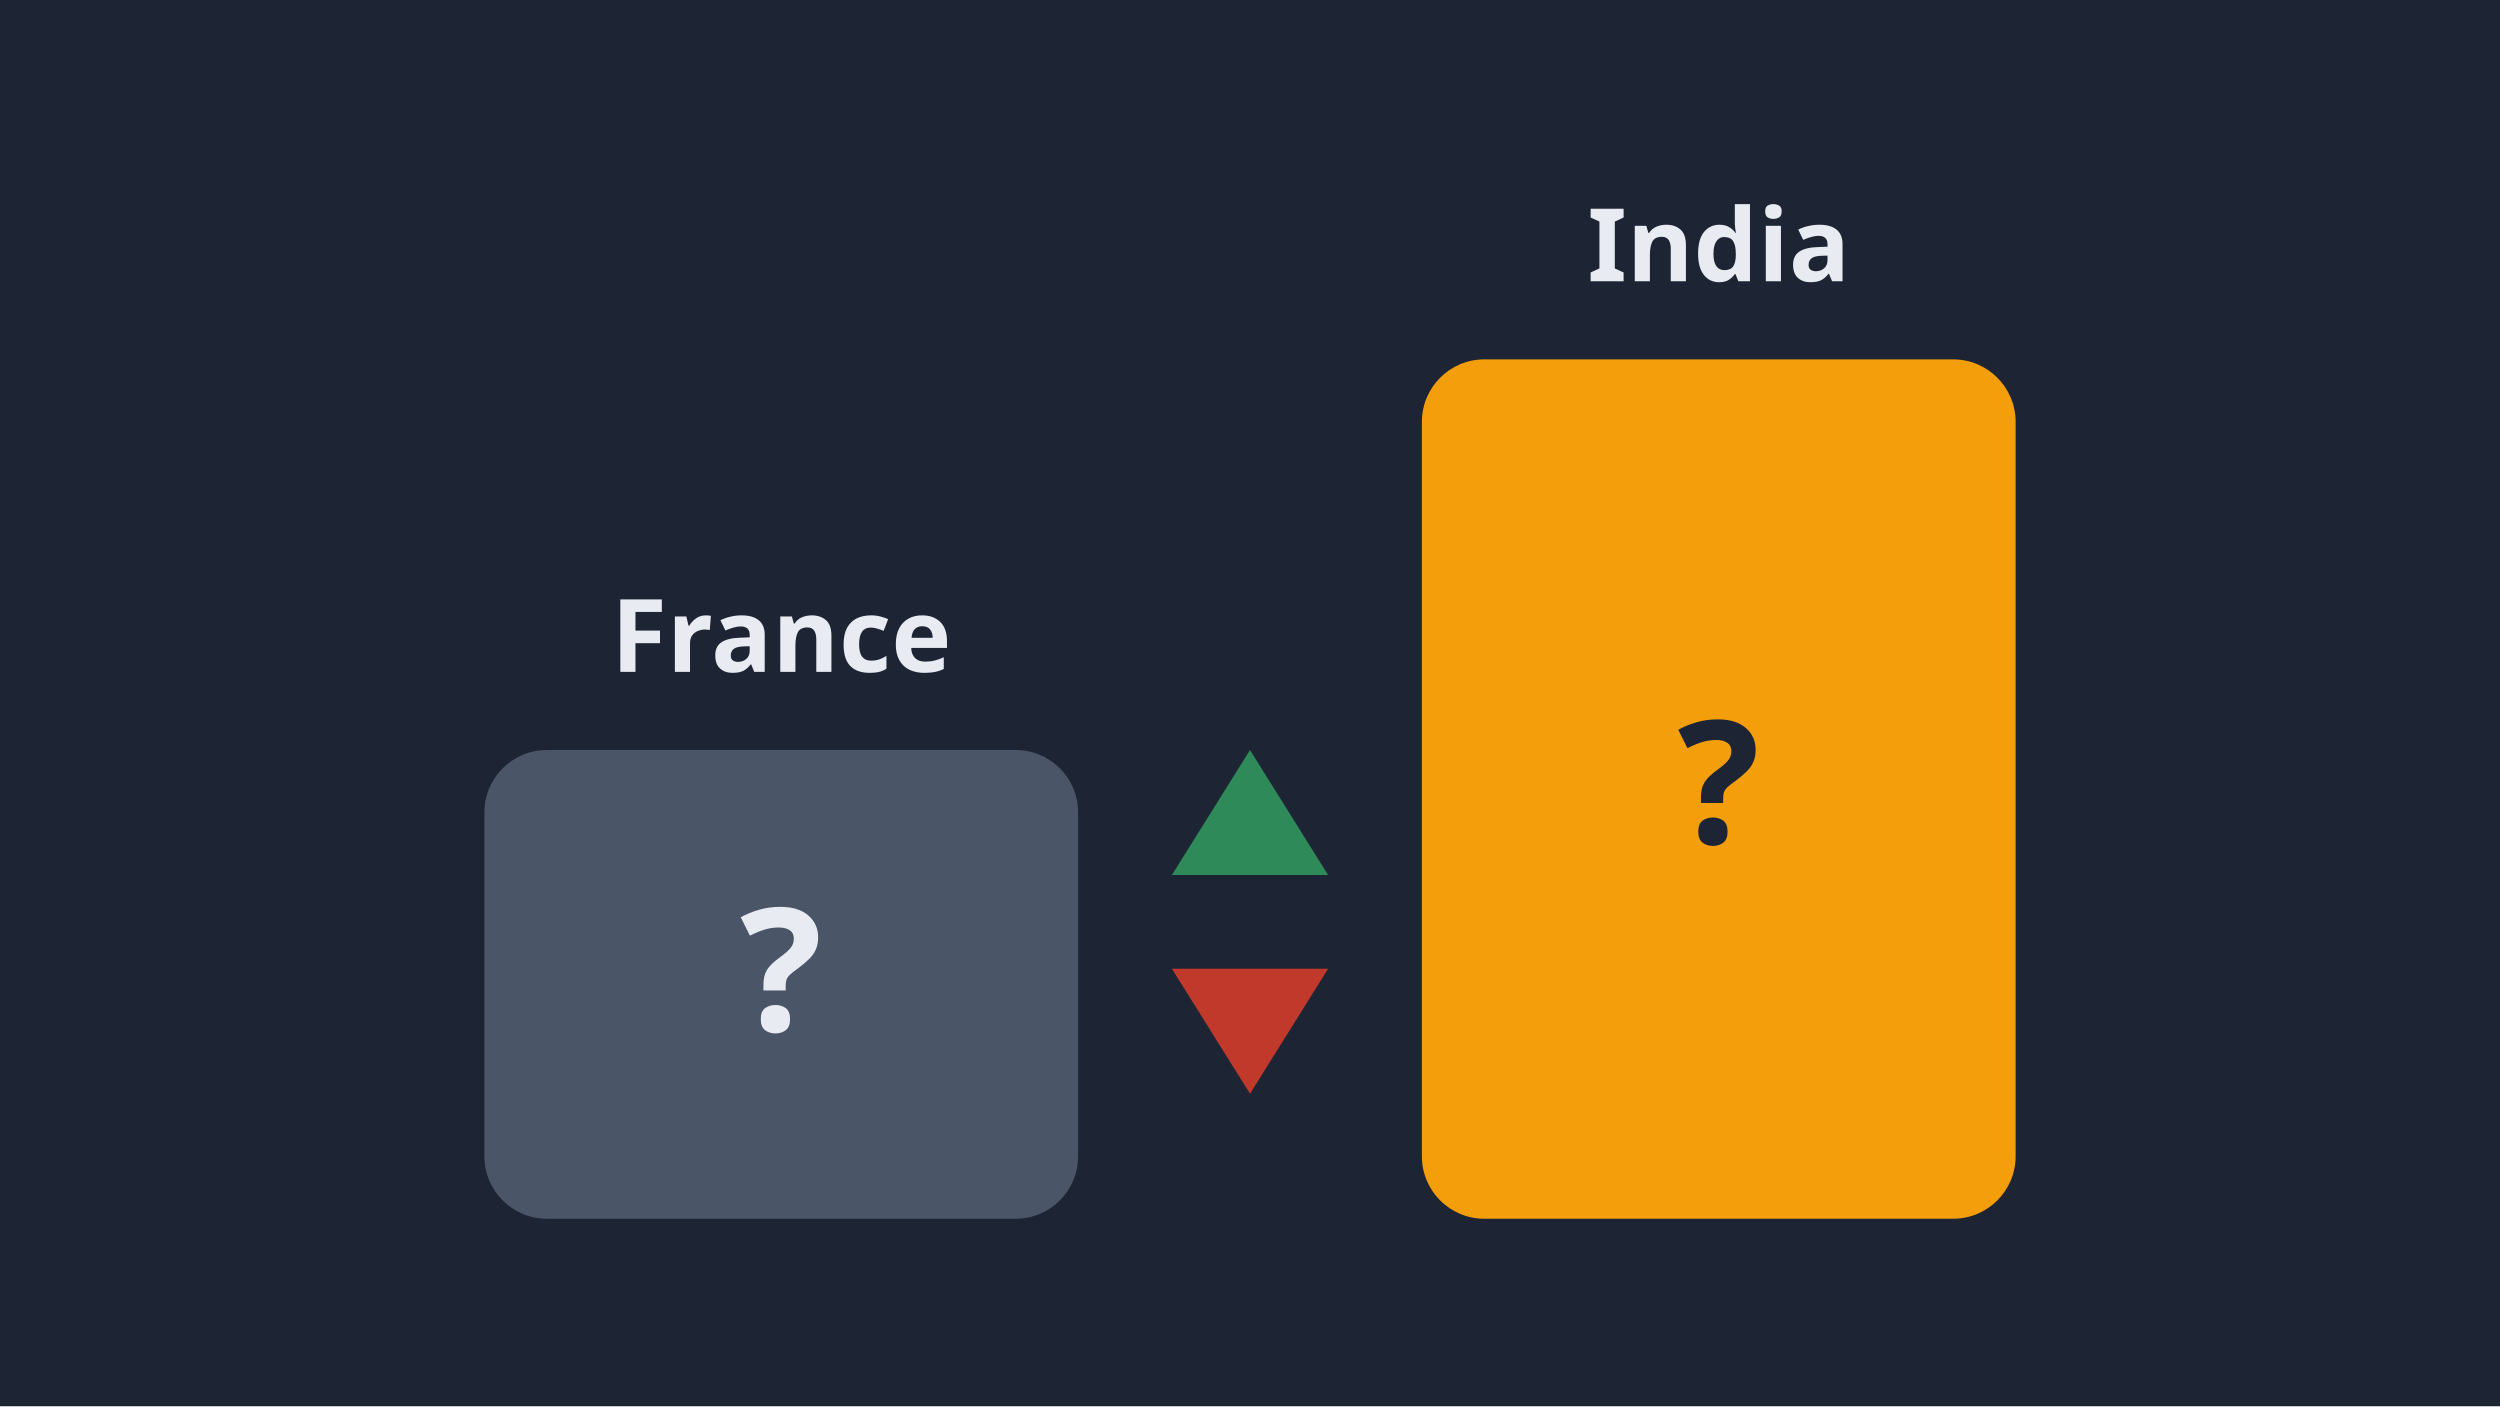
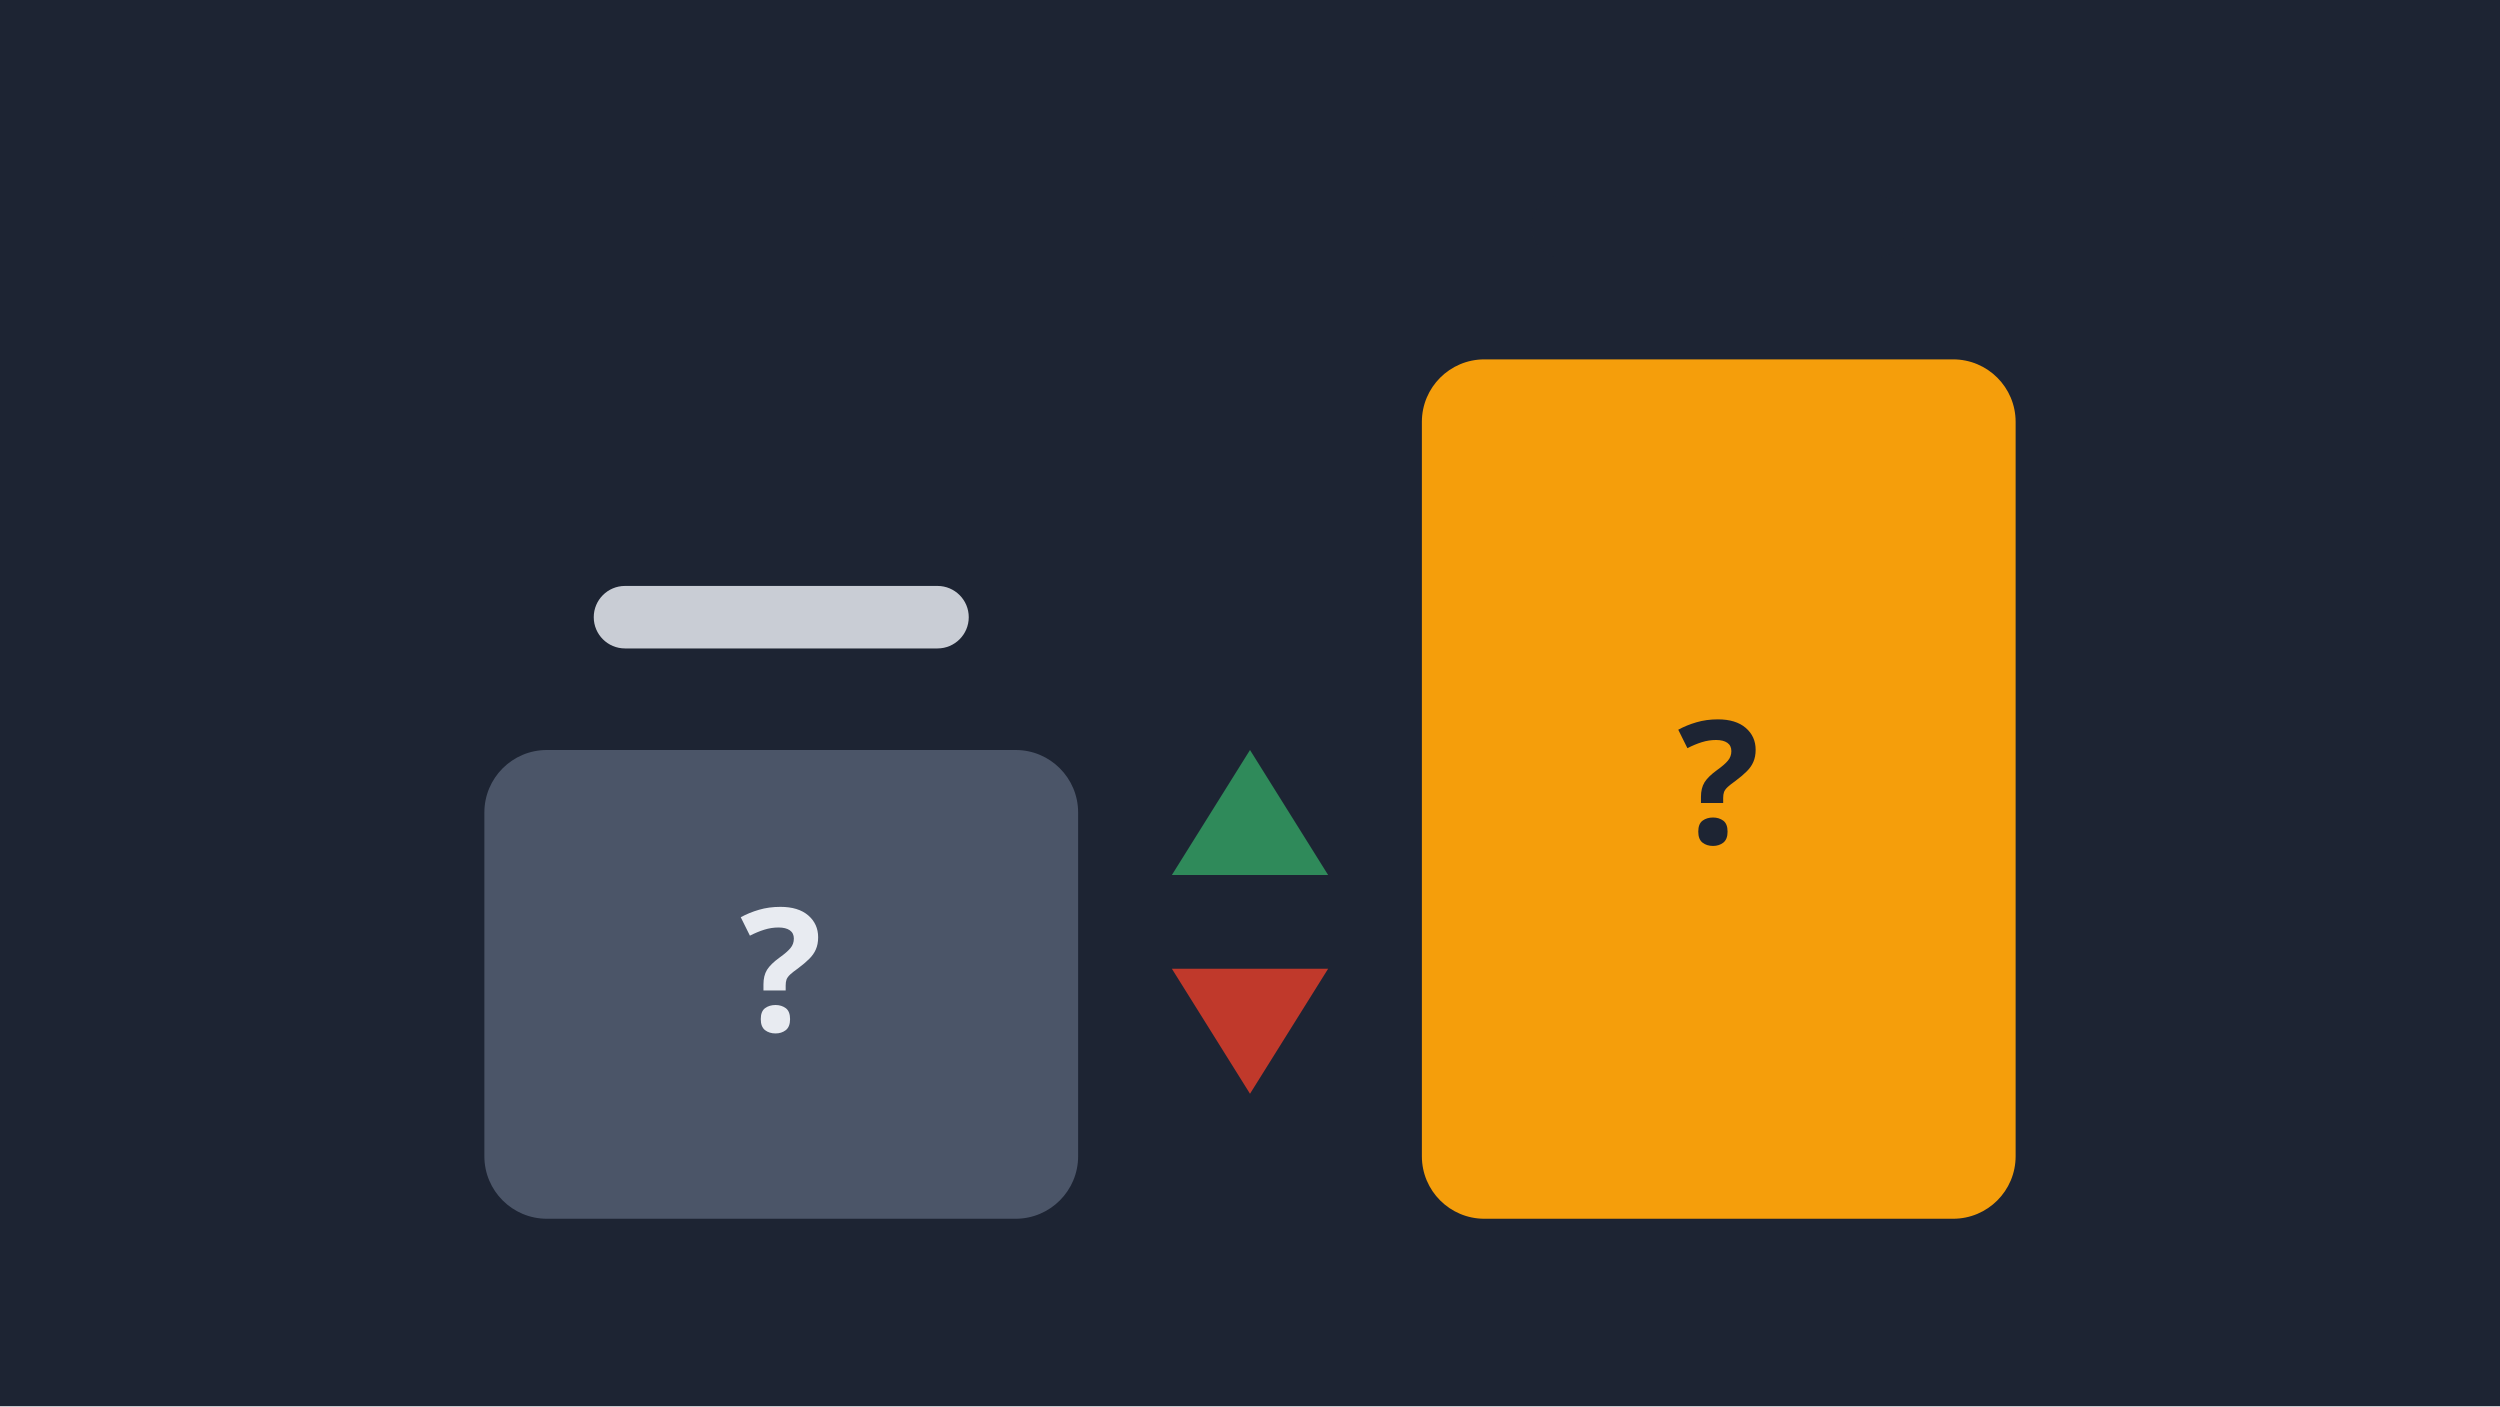
<svg xmlns="http://www.w3.org/2000/svg" width="320" height="180" viewBox="0 0 320 180">
  <rect width="320" height="180" fill="#1d2433" />
  <rect x="62" y="96" width="76" height="60" rx="8" fill="#4b5568" />
  <rect x="182" y="46" width="76" height="110" rx="8" fill="#f59e0b" />
+   <g font-family="system-ui,sans-serif" font-weight="700" text-anchor="middle" fill="#e8ebf1" />
+   <rect x="76" y="75" width="48" height="8" rx="4" fill="#e8ebf1" opacity=".85" />
+   <rect x="196" y="25" width="48" height="8" rx="4" fill="#1d2433" opacity=".85" />
  <g font-family="system-ui,sans-serif" font-weight="700" text-anchor="middle" fill="#e8ebf1">
-     <text x="100" y="86" font-size="13">France</text>
-     <text x="220" y="36" font-size="13">India</text>
    <text x="100" y="132" font-size="22" fill="#e8ebf1">?</text>
    <text x="220" y="108" font-size="22" fill="#1d2433">?</text>
  </g>
  <path d="M150 112l10-16 10 16z" fill="#2f8a5a" />
  <path d="M150 124l10 16 10-16z" fill="#c0392b" />
</svg>
